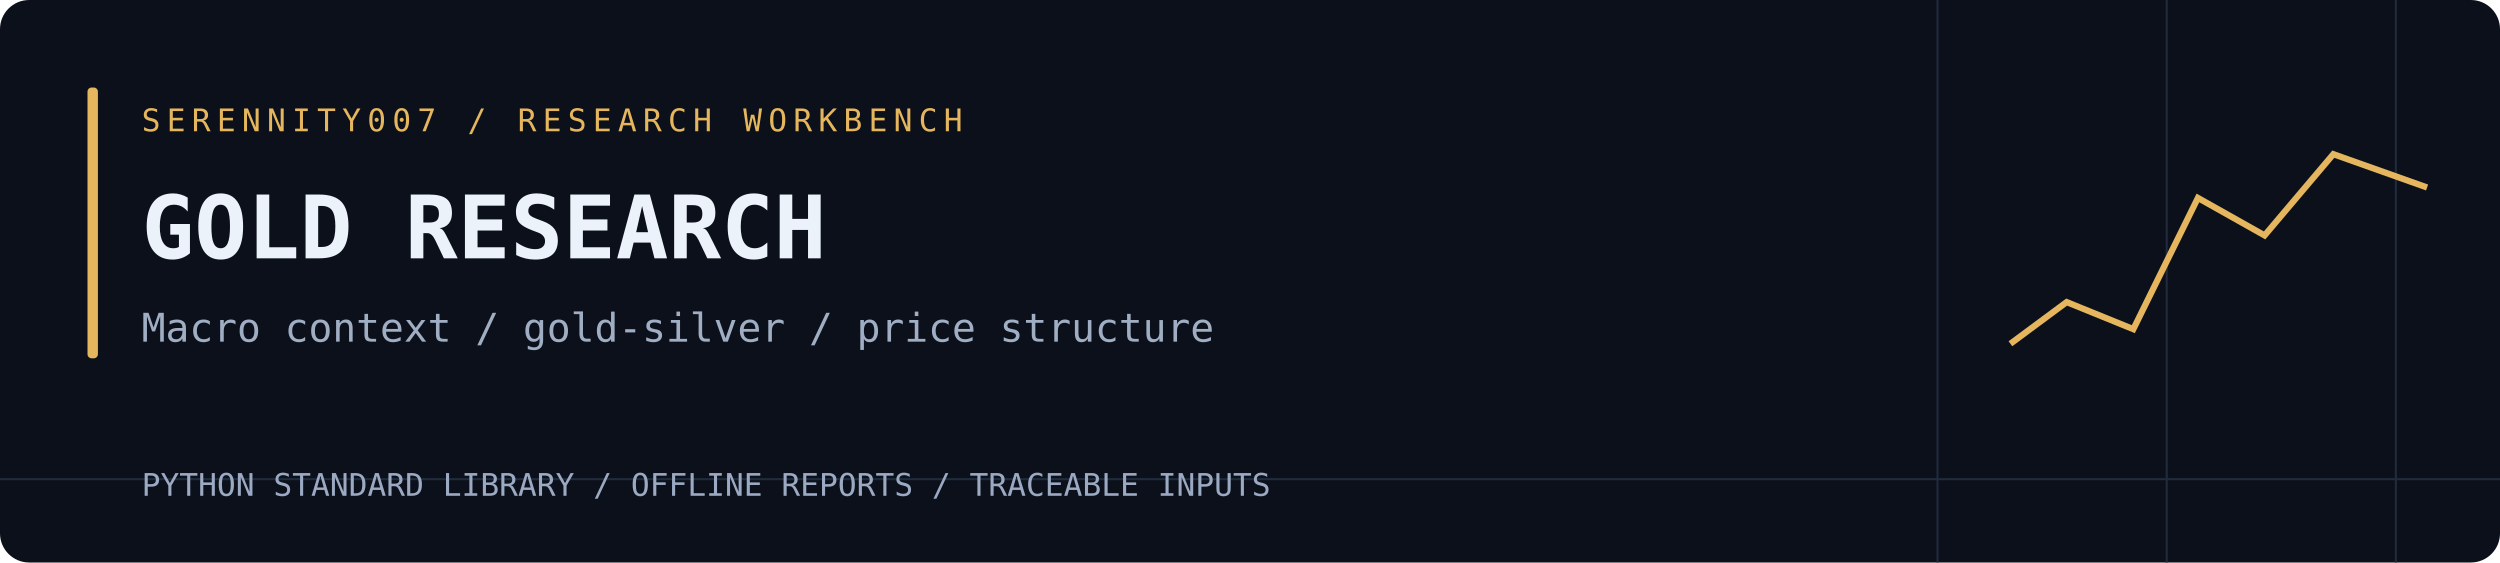
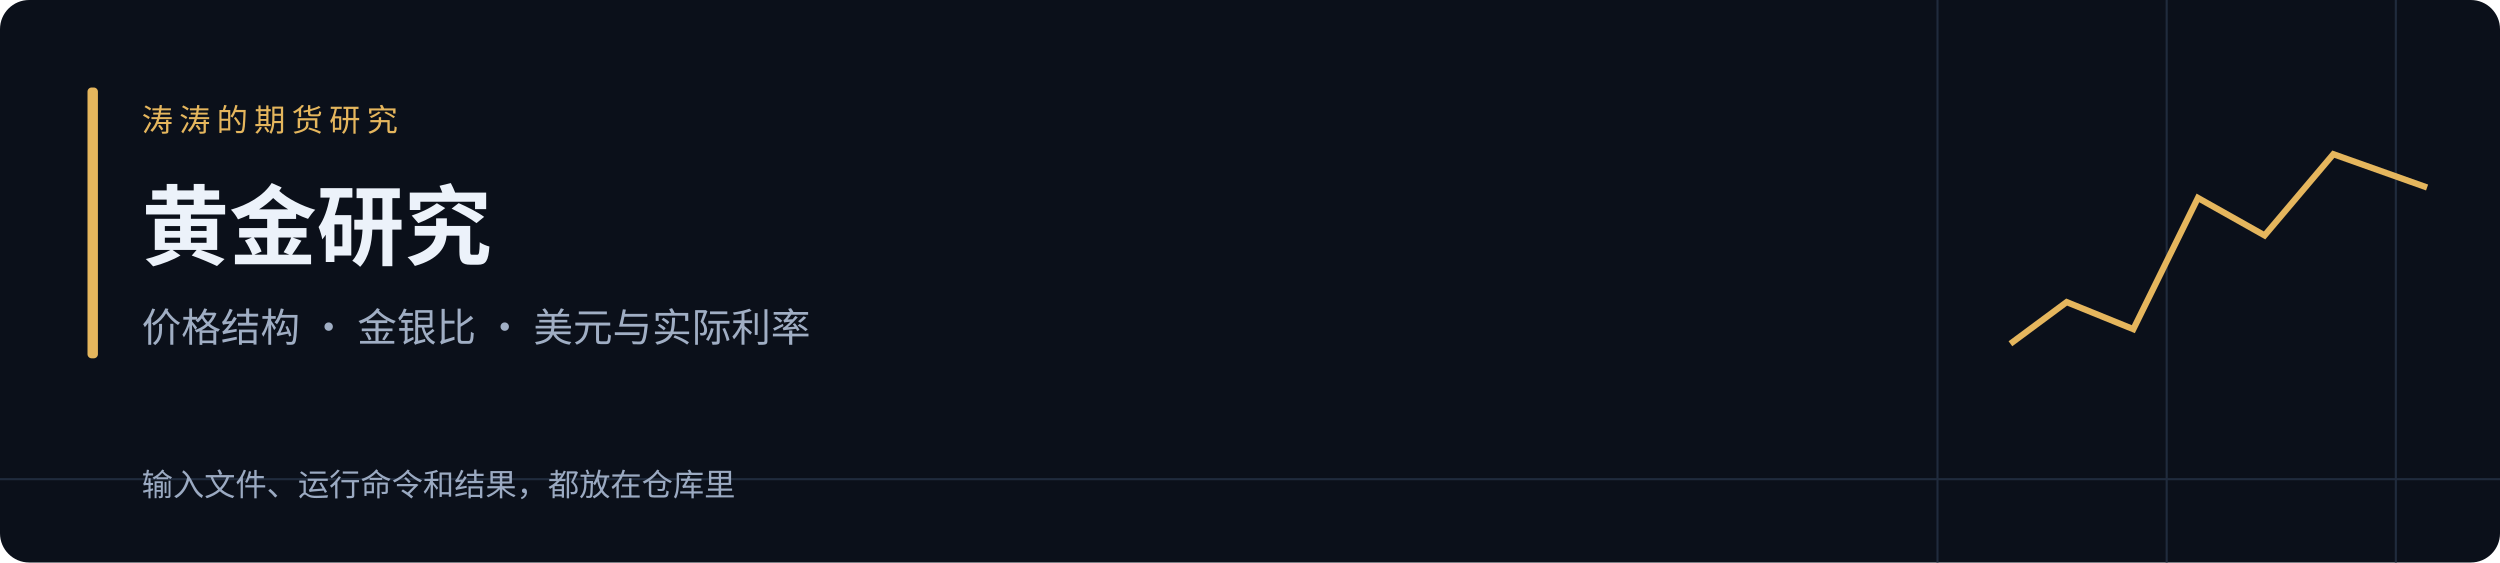
- <svg xmlns="http://www.w3.org/2000/svg" width="1200" height="270" viewBox="0 0 1200 270" role="img" aria-label="GOLD RESEARCH: offline research workbench">
+ <svg xmlns="http://www.w3.org/2000/svg" width="1200" height="270" viewBox="0 0 1200 270" role="img" aria-label="黄金研究: offline research workbench">
  <rect width="1200" height="270" rx="14" fill="#0b101a" />
  <path d="M0 230H1200M930 0V270M1040 0V270M1150 0V270" stroke="#202b3d" />
  <rect x="42" y="42" width="5" height="130" rx="2" fill="#e5b65d" />
-   <g font-family="Consolas,monospace">
-     <text x="68" y="63" fill="#e5b65d" font-size="15" letter-spacing="3">SERENNITY007 / RESEARCH WORKBENCH</text>
-     <text x="68" y="124" fill="#ecf2fa" font-size="42" font-weight="bold">GOLD RESEARCH</text>
-     <text x="68" y="164" fill="#a0aec4" font-size="19">Macro context / gold-silver / price structure</text>
-     <text x="68" y="238" fill="#9baac2" font-size="15">PYTHON STANDARD LIBRARY  /  OFFLINE REPORTS  /  TRACEABLE INPUTS</text>
+   <g font-family="Microsoft YaHei,Noto Sans CJK SC,sans-serif">
+     <text x="68" y="63" fill="#e5b65d" font-size="15" letter-spacing="3">涛涛的期货研究</text>
+     <text x="68" y="124" fill="#ecf2fa" font-size="42" font-weight="bold">黄金研究</text>
+     <text x="68" y="164" fill="#a0aec4" font-size="19">价格结构 · 金银比 · 美元与实际利率</text>
+     <text x="68" y="238" fill="#9baac2" font-size="15">输入文件、运行命令和结果，都放在仓库里</text>
  </g>
  <path d="M965 165L992 145L1024 158L1055 95L1087 113L1120 74L1165 90" fill="none" stroke="#e5b65d" stroke-width="3" />
</svg>
